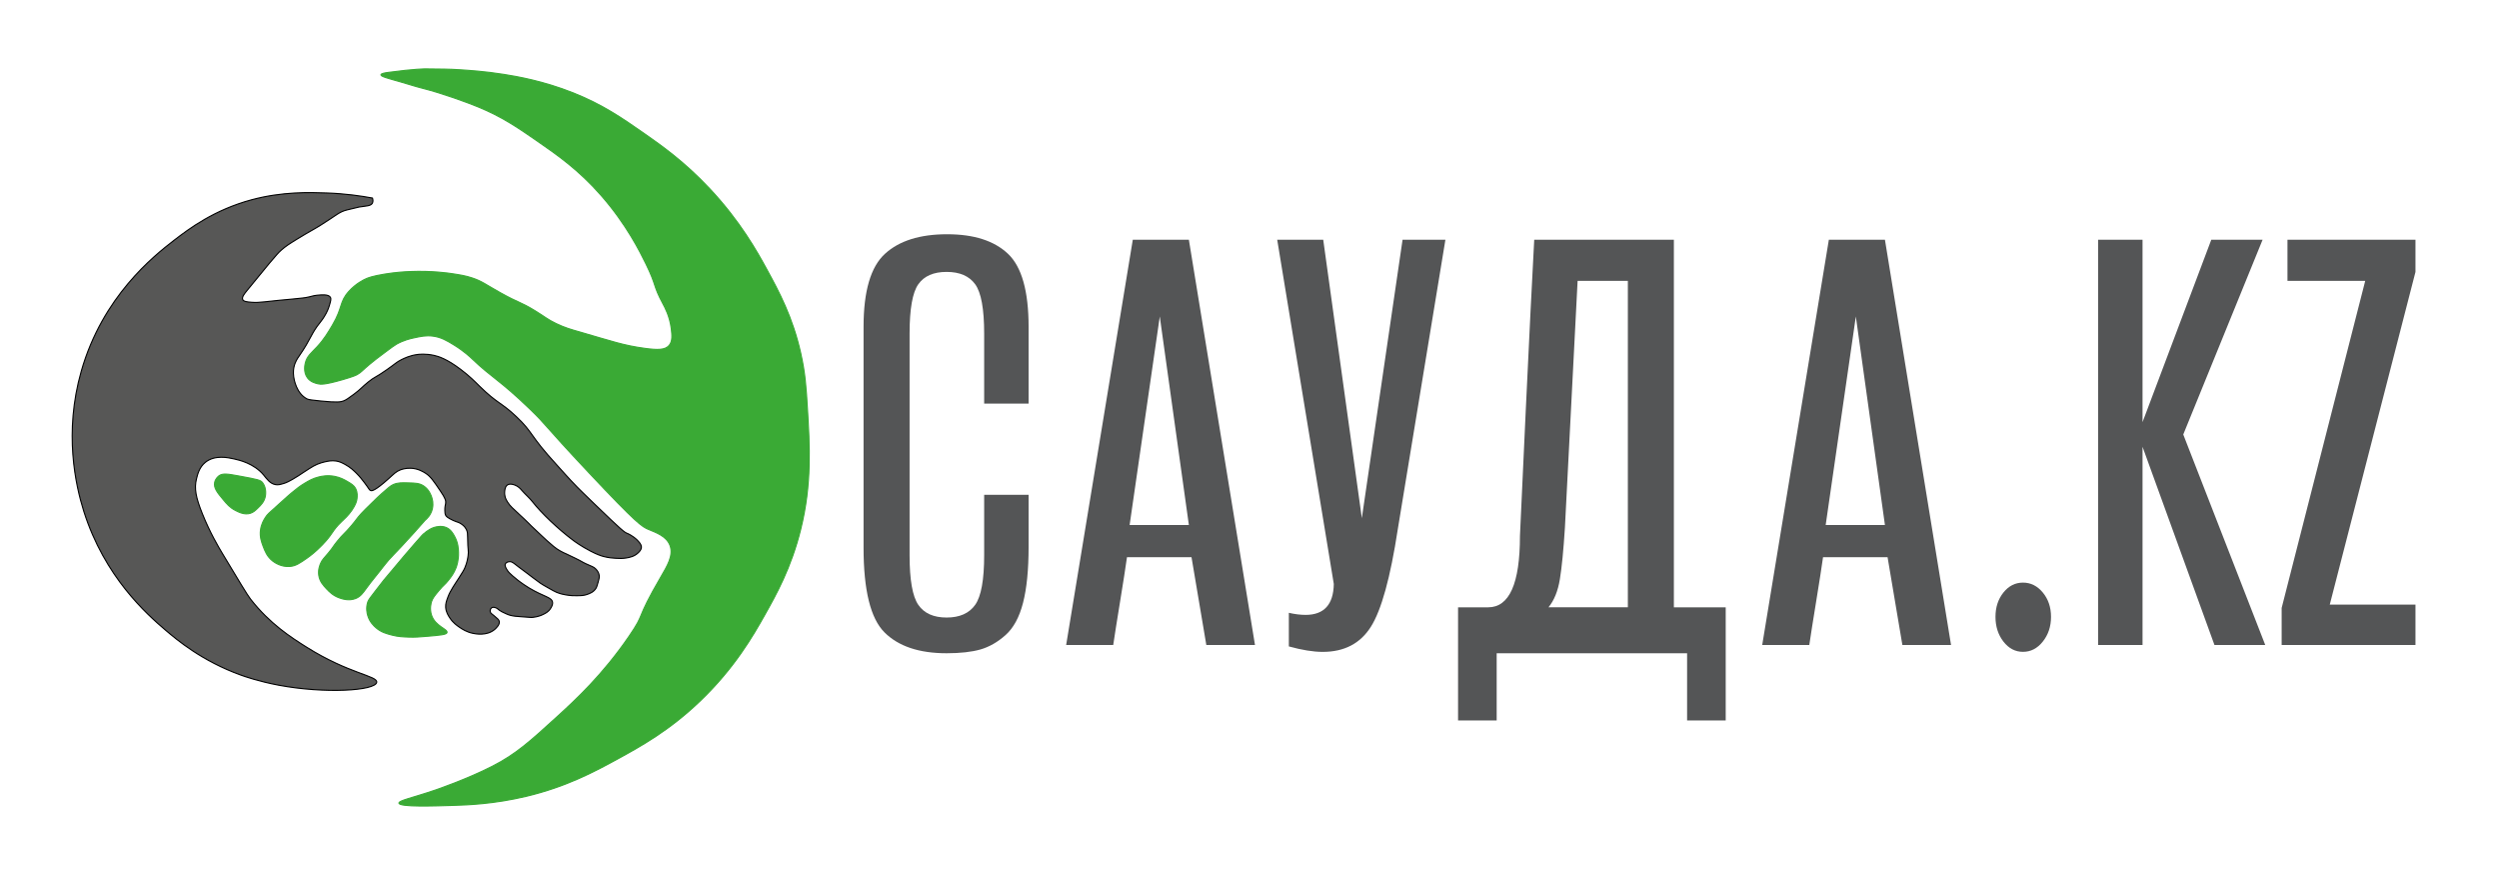
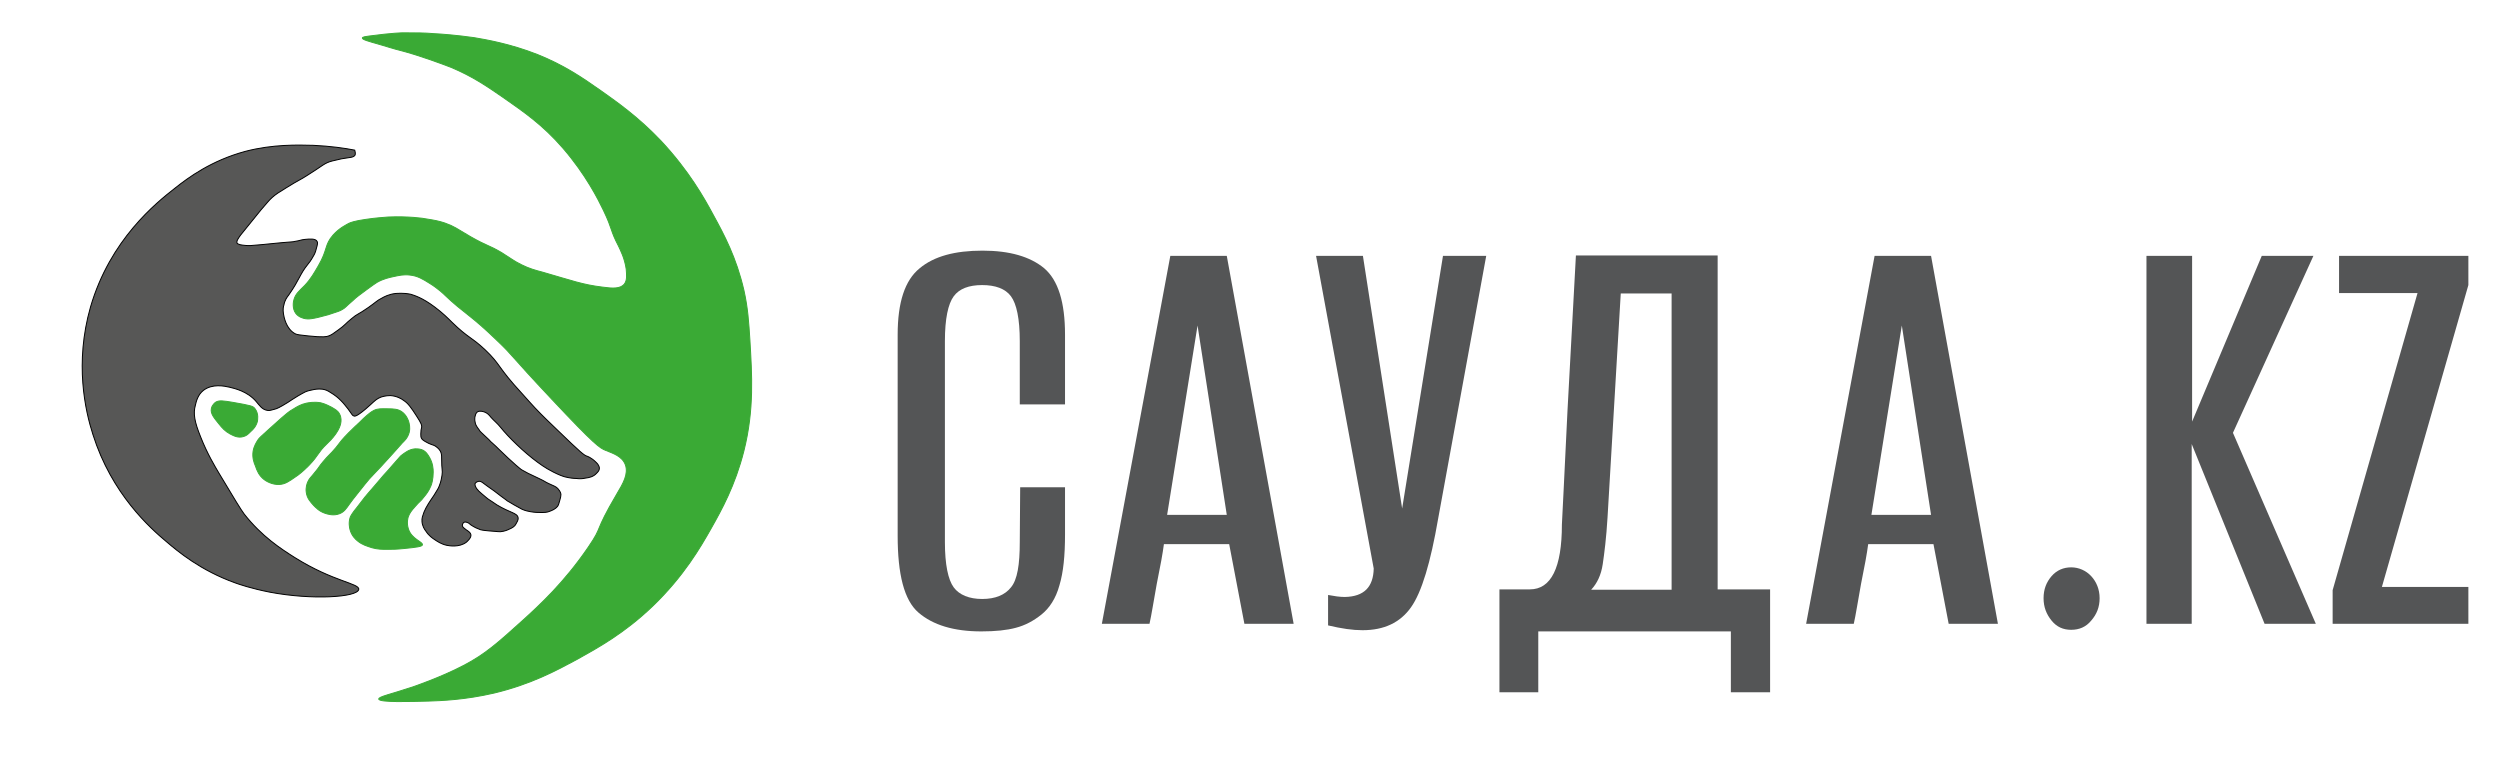
- <svg xmlns="http://www.w3.org/2000/svg" version="1.1" baseProfile="basic" id="Слой_1" x="0px" y="0px" viewBox="0 0 566.93 198.43" xml:space="preserve">
+ <svg xmlns="http://www.w3.org/2000/svg" version="1.1" id="Слой_1" x="0px" y="0px" viewBox="0 0 624.4 192.4" style="enable-background:new 0 0 624.4 192.4;" xml:space="preserve">
  <style type="text/css">
	.st0{fill:none;}
	.st1{fill:#545556;}
	.st2{fill:#575756;stroke:#000000;stroke-width:0.25;stroke-miterlimit:10;}
	.st3{fill:#3AAA35;stroke:#3AAA35;stroke-width:0.25;stroke-miterlimit:10;}
</style>
  <g>
-     <rect x="191.35" y="48.29" class="st0" width="383.49" height="112.11" />
-     <path class="st1" d="M223.27,112.21h10.08v11.82c0,5.19-0.42,9.41-1.26,12.67c-0.84,3.27-2.16,5.7-3.96,7.31   c-1.8,1.61-3.7,2.69-5.7,3.27c-2,0.57-4.56,0.86-7.68,0.86c-6.24,0-10.94-1.58-14.1-4.74c-3.16-3.16-4.74-9.56-4.74-19.21V74.11   c0-8.09,1.62-13.61,4.86-16.56c3.24-2.96,7.94-4.43,14.1-4.43c6.08,0,10.68,1.48,13.8,4.43c3.12,2.95,4.68,8.48,4.68,16.56v17.42   h-10.08V75.66c0-5.6-0.68-9.33-2.04-11.2c-1.36-1.87-3.52-2.8-6.48-2.8c-2.96,0-5.1,0.93-6.42,2.8c-1.32,1.87-1.98,5.6-1.98,11.2   v50.23c0,5.6,0.66,9.36,1.98,11.27c1.32,1.92,3.46,2.88,6.42,2.88c2.96,0,5.12-0.96,6.48-2.88c1.36-1.92,2.04-5.68,2.04-11.27   V112.21z" />
-     <path class="st1" d="M256.99,54.36h12.72l15,91.91h-11.04l-3.36-19.91h-14.64c-0.32,2.28-0.84,5.63-1.56,10.03   c-0.72,4.41-1.24,7.7-1.56,9.88h-10.68L256.99,54.36z M263.11,71.77l-6.84,47.28h13.44L263.11,71.77z" />
-     <path class="st1" d="M302.59,132.43l-12.84-78.07h10.44l8.76,63.14l9.24-63.14h9.72l-10.8,65.63c-1.68,10.99-3.72,18.38-6.12,22.16   c-2.4,3.79-6.04,5.68-10.92,5.68c-2.16,0-4.72-0.42-7.68-1.24v-7.62c1.36,0.31,2.64,0.47,3.84,0.47   C300.38,139.42,302.51,137.09,302.59,132.43z" />
-     <path class="st1" d="M330.78,163.38v-25.66h6.84c4.8,0,7.2-5.39,7.2-16.17c0.08-2.07,0.52-11.59,1.32-28.54   c0.8-16.95,1.44-29.83,1.92-38.65h31.68v83.36h11.76v25.66h-8.76v-15.24h-43.2v15.24H330.78z M355.02,119.67   c-0.32,5.08-0.7,8.97-1.14,11.66c-0.44,2.7-1.3,4.82-2.58,6.38h18V63.69h-11.4L355.02,119.67z" />
-     <path class="st1" d="M414.9,54.36h12.72l15,91.91h-11.04l-3.36-19.91h-14.64c-0.32,2.28-0.84,5.63-1.56,10.03   c-0.72,4.41-1.24,7.7-1.56,9.88h-10.68L414.9,54.36z M421.02,71.77l-6.84,47.28h13.44L421.02,71.77z" />
-     <path class="st1" d="M454.5,145.49c-1.2-1.55-1.8-3.42-1.8-5.6c0-2.18,0.6-4.02,1.8-5.52c1.2-1.5,2.68-2.25,4.44-2.25   c1.76,0,3.26,0.75,4.5,2.25c1.24,1.5,1.86,3.34,1.86,5.52c0,2.18-0.62,4.04-1.86,5.6c-1.24,1.56-2.74,2.33-4.5,2.33   C457.18,147.82,455.7,147.04,454.5,145.49z" />
-     <path class="st1" d="M486.06,54.36v41.37l15.6-41.37h11.64l-18,44.17l18.6,47.74h-11.52l-16.32-44.95v44.95h-10.08V54.36H486.06z" />
-     <path class="st1" d="M547.98,146.27h-30.36v-8.4l18.96-74.18h-17.64v-9.33h29.04v7.31l-19.44,75.43h19.44V146.27z" />
+     <rect x="219.1" y="57.8" class="st0" width="427.3" height="112.1" />
+     <path class="st1" d="M254.8,121.7H266v11.8c0,5.2-0.4,9.4-1.4,12.7c-0.9,3.3-2.5,5.7-4.5,7.3s-4.1,2.7-6.4,3.3   c-2.2,0.6-5.1,0.9-8.6,0.9c-6.9,0-12.1-1.6-15.7-4.7c-3.6-3.1-5.2-9.6-5.2-19.2V83.6c0-8.1,1.8-13.6,5.5-16.6   c3.6-3,8.8-4.4,15.7-4.4c6.8,0,11.9,1.5,15.4,4.4c3.5,3,5.2,8.5,5.2,16.6V101h-11.3V85.2c0-5.6-0.8-9.3-2.2-11.2   c-1.4-1.9-3.9-2.8-7.2-2.8c-3.3,0-5.7,0.9-7.1,2.8s-2.2,5.6-2.2,11.2v50.2c0,5.6,0.8,9.4,2.2,11.3c1.4,1.9,3.9,2.9,7.1,2.9   c3.3,0,5.7-1,7.2-2.9c1.6-1.9,2.2-5.7,2.2-11.3L254.8,121.7L254.8,121.7z" />
+     <path class="st1" d="M292.3,63.9h14.1l16.7,91.9h-12.3l-3.8-19.9h-16.3c-0.3,2.3-0.9,5.6-1.8,10c-0.8,4.4-1.3,7.7-1.8,9.9h-11.9   L292.3,63.9z M299.1,81.3l-7.6,47.3h14.9L299.1,81.3z" />
+     <path class="st1" d="M343.1,142l-14.4-78.1h11.7l9.8,63.1l10.2-63.1h10.8l-12,65.6c-1.9,11-4.1,18.4-6.8,22.2   c-2.7,3.8-6.7,5.7-12.1,5.7c-2.5,0-5.2-0.4-8.6-1.2v-7.6c1.6,0.3,2.9,0.5,4.2,0.5C340.7,149,343,146.6,343.1,142z" />
+     <path class="st1" d="M374.5,172.9v-25.7h7.6c5.3,0,8-5.4,8-16.2c0.1-2.1,0.6-11.6,1.4-28.5c0.9-17,1.6-29.8,2.1-38.7H429v83.4h13.1   v25.7h-9.8v-15.2h-48.1v15.2H374.5z M401.5,129.2c-0.3,5.1-0.8,9-1.2,11.7c-0.4,2.7-1.4,4.8-2.9,6.4h20.1v-74h-12.7L401.5,129.2z" />
+     <path class="st1" d="M468.2,63.9h14.1l16.7,91.9h-12.3l-3.8-19.9h-16.3c-0.3,2.3-0.9,5.6-1.8,10c-0.8,4.4-1.3,7.7-1.8,9.9h-11.9   L468.2,63.9z M475,81.3l-7.6,47.3h14.9L475,81.3z" />
+     <path class="st1" d="M512.4,155c-1.3-1.6-2-3.4-2-5.6c0-2.2,0.7-4,2-5.5c1.3-1.5,3-2.2,4.9-2.2c1.9,0,3.7,0.8,5,2.2   s2.1,3.3,2.1,5.5s-0.7,4-2.1,5.6c-1.3,1.6-3,2.3-5,2.3C515.3,157.3,513.7,156.6,512.4,155z" />
+     <path class="st1" d="M547.5,63.9v41.4l17.4-41.4h12.9l-20.1,44.2l20.7,47.7h-12.8l-18.2-44.9v44.9h-11.3V63.9H547.5z" />
+     <path class="st1" d="M616.5,155.8h-33.9v-8.4l21.2-74.2h-19.6v-9.3h32.3v7.3l-21.6,75.4h21.6V155.8z" />
  </g>
-   <path id="Левая_серая_рука" class="st2" d="M84.5,44.91c-2.52-0.47-6.07-1-10.34-1.15  c-3.84-0.14-10.09-0.34-17.04,1.53c-8.51,2.29-14.18,6.54-17.62,9.19c-4.64,3.58-16.24,12.78-21.06,29.68  c-3.99,13.96-1.28,25.92,0.57,31.79c4.72,14.91,14.33,23.35,18.48,26.9c2.69,2.3,8.37,7.07,17.14,10.24  c0.77,0.28,4.03,1.44,8.62,2.3c10.45,1.96,21.94,1.27,22.21-0.67c0.21-1.47-6.28-1.91-15.89-7.95c-3.5-2.2-8.35-5.3-12.73-10.91  c-0.73-0.93-2.59-4.04-6.32-10.24c-1.01-1.69-2.86-4.79-4.6-9.1c-1.49-3.69-1.9-5.77-1.34-7.95c0.24-0.95,0.61-2.6,2.01-3.73  c2.16-1.74,5.17-1.07,6.51-0.77c1.17,0.26,4.49,1.01,6.7,3.64c0.68,0.81,1.43,2.01,2.78,2.2c0.59,0.08,1.05-0.05,1.81-0.28  c0.48-0.14,1.23-0.42,3.26-1.71c0.95-0.61,1.19-0.81,2.51-1.64c0.7-0.44,1.17-0.73,1.84-1.01c0.66-0.27,1.24-0.43,1.68-0.53  c0.77-0.17,1.59-0.35,2.59-0.19c0.82,0.13,1.38,0.43,2.01,0.77c1.23,0.66,2.02,1.45,2.61,2.03c0.77,0.77,1.35,1.53,1.77,2.08  c1.12,1.46,1.07,1.7,1.46,1.82c0.24,0.07,0.85,0.16,4.02-2.68c1.28-1.15,1.7-1.63,2.68-2.01c0.28-0.11,1.19-0.43,2.39-0.38  c1.63,0.07,2.78,0.79,3.35,1.15c1.11,0.71,1.86,1.81,3.35,4.02c1.12,1.65,1.28,2.22,1.2,2.78c-0.05,0.34-0.22,0.83-0.19,1.63  c0.02,0.49,0.03,0.78,0.19,1.1c0.08,0.16,0.31,0.53,1.68,1.15c1.07,0.48,1.17,0.36,1.72,0.72c0.29,0.18,0.92,0.6,1.29,1.34  c0.29,0.58,0.28,1.08,0.29,1.72c0.02,3.23,0.28,2.95,0.1,4.26c-0.08,0.54-0.22,1.51-0.72,2.68c-0.24,0.58-0.61,1.15-1.34,2.3  c-0.78,1.23-0.88,1.3-1.39,2.15c-0.49,0.84-0.81,1.37-1.1,2.15c-0.34,0.91-0.58,1.54-0.53,2.39c0.07,1.1,0.59,1.88,0.96,2.44  c0.73,1.1,1.6,1.7,2.2,2.11c0.59,0.4,1.59,1.07,3.04,1.36c0.54,0.11,3.08,0.63,4.86-0.84c0.25-0.21,1.29-1.12,1.09-1.9  c-0.09-0.37-0.45-0.66-1.15-1.24c-0.54-0.45-0.82-0.57-0.89-0.93c-0.07-0.31,0.05-0.71,0.32-0.89c0.3-0.2,0.67-0.09,0.86-0.03  c0.38,0.11,0.48,0.3,0.93,0.61c0.37,0.26,0.66,0.4,1.24,0.66c0.2,0.09,0.69,0.34,1.24,0.48c0.78,0.19,1.35,0.23,2.23,0.29  c2.41,0.16,2.38,0.21,2.84,0.16c1.12-0.12,1.9-0.46,2.14-0.57c0.65-0.3,1.36-0.63,1.85-1.4c0.23-0.36,0.57-0.9,0.48-1.47  c-0.19-1.16-1.98-1.22-5.3-3.22c-0.94-0.57-1.64-1.07-2.14-1.44c-0.04-0.03-0.78-0.57-1.69-1.37c-0.59-0.52-0.88-0.82-1.15-1.24  c-0.28-0.44-0.63-1.01-0.41-1.44c0.18-0.35,0.66-0.47,0.99-0.48c0.54-0.01,0.84,0.3,1.98,1.18c0.55,0.42,1.11,0.83,1.66,1.24  c0.28,0.21,0.75,0.57,1.69,1.28c1.25,0.94,1.37,1.03,1.6,1.18c0.46,0.31,0.86,0.54,1.66,0.99c1.06,0.6,1.58,0.9,2.04,1.09  c0.88,0.35,1.59,0.49,2.07,0.57c1.1,0.2,1.94,0.2,2.52,0.19c1.04-0.01,1.6-0.03,2.33-0.29c0.54-0.19,1.43-0.5,1.97-1.34  c0.2-0.31,0.31-0.69,0.52-1.44c0.2-0.73,0.31-1.09,0.26-1.5c-0.11-0.76-0.56-1.24-0.77-1.47c-0.51-0.54-0.88-0.57-2.2-1.18  c-1.06-0.49-0.82-0.48-2.46-1.28c-1.01-0.49-2.07-0.99-2.07-0.99c-0.39-0.16-0.71-0.32-0.97-0.46c-0.25-0.13-0.63-0.33-1.08-0.63  c-0.37-0.25-0.64-0.46-0.82-0.61c-1.01-0.82-2.21-1.96-2.69-2.41c-2.03-1.92-1.85-1.72-2.35-2.22c-0.36-0.36-0.87-0.89-1.66-1.63  c-0.27-0.25-0.32-0.29-0.83-0.77c-2-1.86-2.17-2.04-2.43-2.36c-0.78-0.99-0.97-1.62-1.02-1.82c-0.18-0.68-0.12-1.18-0.1-1.37  c0.07-0.45,0.15-1,0.57-1.31c0.6-0.44,1.47-0.11,1.76,0c0.78,0.29,1.23,0.82,1.63,1.28c0.76,0.87,1.65,1.61,2.36,2.52  c1.99,2.54,5.81,6.19,9.19,8.71c0.3,0.23,1.84,1.36,4.02,2.49c1.44,0.74,2.25,1.01,2.87,1.18c1.2,0.32,2.19,0.38,2.78,0.41  c0.85,0.05,1.5,0.08,2.36-0.06c0.79-0.13,1.87-0.33,2.74-1.18c0.31-0.3,0.7-0.68,0.73-1.24c0.01-0.25-0.03-0.75-0.93-1.63  c-1.08-1.06-2.23-1.52-2.27-1.53c-0.7-0.28-1.16-0.61-7.5-6.73c-2.17-2.1-3.27-3.16-3.86-3.77c-2.08-2.12-3.59-3.9-4.76-5.17  c-6.1-6.64-5.16-7.14-9.06-10.82c-3.51-3.32-4.23-2.87-8.33-6.89c-1.02-1-2.26-2.29-4.31-3.83c-3.19-2.41-5.05-2.94-6.03-3.16  c-1.94-0.43-3.45-0.24-3.83-0.19c-1.66,0.23-2.85,0.81-3.54,1.15c-1.18,0.59-1.31,0.87-3.35,2.3c-2.67,1.87-2.66,1.53-4.21,2.78  c-1.4,1.12-1.61,1.56-3.26,2.78c-1.17,0.87-1.76,1.3-2.39,1.53c-0.52,0.19-1.3,0.39-5.07,0c-1.86-0.19-2.79-0.29-3.16-0.48  c-2.42-1.25-2.94-4.43-3.02-4.98c-0.16-1.14,0-1.98,0.05-2.2c0.25-1.22,0.83-2.03,1.15-2.49c2.81-4.04,2.7-5.09,4.79-7.66  c0.15-0.19,0.79-0.97,1.39-2.11c0.15-0.29,0.47-0.92,0.72-1.77c0.29-0.99,0.43-1.48,0.24-1.82c-0.44-0.75-2.03-0.58-3.06-0.48  c-1.03,0.11-1.09,0.27-2.54,0.53c-0.28,0.05-0.61,0.1-3.06,0.34c-2.05,0.19-1.98,0.17-3.11,0.29c-1.23,0.12-1.69,0.19-3.21,0.34  c-1.19,0.12-1.91,0.17-2.87,0.1c-1.13-0.09-1.84-0.16-2.06-0.62c-0.25-0.54,0.4-1.33,0.91-1.96c3.25-3.97,4.88-5.96,5.14-6.26  c1.68-1.92,1.82-2.22,2.78-3.06c0.91-0.79,1.68-1.31,3.45-2.39c3.22-1.98,3.37-1.93,5.39-3.19c3.65-2.27,4.13-3.01,6.06-3.48  c2.45-0.6,2.68-0.64,2.68-0.64c1.62-0.26,2.62-0.21,3-0.86C84.69,45.71,84.6,45.24,84.5,44.91z" />
-   <path class="st3" d="M88.14,16.41c5.98-0.81,8.39-0.79,8.39-0.79c3.59,0.03,5.39,0.04,7.69,0.19c2.05,0.13,5.8,0.37,10.05,1.05  c2.93,0.47,8.91,1.47,15.8,4.21c6.69,2.67,11.1,5.74,15.83,9.03c4.15,2.89,9.36,6.56,15.06,12.64c6.99,7.45,10.82,14.35,13.02,18.38  c2.77,5.07,5.81,10.73,7.66,18.89c1.03,4.52,1.25,7.86,1.53,12.51c0.52,8.55,1.05,17.18-1.53,27.57c-2.17,8.73-5.57,14.78-8.17,19.4  c-2.6,4.63-6.78,11.93-14.55,19.4c-7.1,6.83-13.72,10.45-18.89,13.28c-5.16,2.82-11.54,6.25-20.68,8.43  c-7.31,1.74-13.35,1.95-16.34,2.04c-4.29,0.13-12.39,0.44-12.51-0.51c-0.07-0.6,3.04-1.18,8.36-3c0,0,7.09-2.42,12.83-5.36  c5.4-2.76,8.6-5.69,14.65-11.2c4.21-3.84,10.37-9.52,16.37-18.29c3.91-5.71,1.24-3.21,7.18-13.4c1.47-2.53,2.95-4.92,2.11-7.18  c-0.8-2.15-3.25-2.95-4.88-3.64c-1.49-0.63-2.7-1.35-13.4-12.73c-11.13-11.84-9.48-10.7-13.69-14.74  c-6.85-6.58-8.39-6.86-13.02-11.3c-0.23-0.22-1.72-1.65-4.02-3.06c-1.6-0.98-2.91-1.77-4.79-2.01c-1.55-0.2-2.76,0.07-4.21,0.38  c-0.93,0.2-2.38,0.53-4.02,1.44c-0.5,0.28-1.23,0.83-2.68,1.91c-1.64,1.23-2.46,1.85-3.45,2.68c-1.81,1.52-1.85,1.77-2.78,2.3  c-0.26,0.15-0.78,0.43-3.26,1.15c-4.15,1.2-5.05,1.1-5.65,0.96c-0.59-0.14-1.67-0.39-2.39-1.34c-1.01-1.34-0.57-3.09-0.48-3.45  c0.39-1.54,1.35-2.2,2.68-3.64c1.57-1.7,2.44-3.18,3.45-4.88c2.4-4.07,1.53-5.21,3.73-7.66c1.61-1.78,3.38-2.63,3.93-2.87  c0.36-0.16,1.38-0.59,4.21-1.05c2.55-0.41,4.61-0.53,5.74-0.57c4.99-0.2,8.66,0.34,9.57,0.48c1.88,0.29,2.99,0.46,4.5,0.96  c2.29,0.76,2.96,1.42,6.41,3.35c4.41,2.46,4.41,1.98,7.76,4.02c2.42,1.47,2.88,2.01,4.88,2.97c1.99,0.96,3.49,1.38,5.36,1.91  c7.32,2.11,9.95,3.08,14.84,3.73c2.82,0.38,4.54,0.4,5.46-0.67c0.82-0.96,0.65-2.42,0.48-3.83c-0.35-2.8-1.46-4.8-1.91-5.65  c-2.25-4.17-1.39-4.03-3.83-9c-1.32-2.68-4.39-8.93-10.15-15.51c-5.14-5.87-10.01-9.24-14.65-12.45c-4.16-2.88-7.83-5.42-13.31-7.66  c-2.55-1.04-8-3.05-12.57-4.21c-1.74-0.44-3.44-1.01-5.17-1.5c-2.78-0.79-4.31-1.18-4.28-1.56C86.44,16.65,87.45,16.5,88.14,16.41z" />
-   <path class="st3" d="M101.41,143.46c0.22-0.83-2.65-1.4-3.51-3.96c-0.49-1.47-0.07-2.85,0-3.06c0.26-0.81,0.73-1.37,1.66-2.49  c1.11-1.34,1.36-1.31,2.23-2.43c0.56-0.71,1.19-1.52,1.66-2.74c0.16-0.42,0.63-1.74,0.57-3.51c-0.02-0.79-0.08-2.17-0.89-3.64  c-0.37-0.68-0.89-1.61-1.98-2.04c-0.64-0.25-1.21-0.22-1.6-0.19c-1.54,0.11-2.64,0.99-3.38,1.6c-0.27,0.22-0.45,0.39-2.11,2.3  c-1,1.15-1.5,1.72-2.36,2.74c-1.04,1.23-1.02,1.23-2.3,2.74c-1.57,1.86-1.65,1.93-2.36,2.81c-0.12,0.15-0.74,0.95-1.98,2.55  c-0.96,1.24-1.44,1.87-1.6,2.3c-0.5,1.4-0.17,2.69-0.06,3.06c0.43,1.56,1.44,2.46,1.91,2.87c1.17,1.02,2.38,1.33,3.64,1.66  c1.39,0.36,2.47,0.4,3.83,0.45c1.36,0.05,2.33-0.03,4.21-0.19C99.86,144.05,101.29,143.92,101.41,143.46z" />
-   <path class="st3" d="M96.43,117.99c0.34-0.28,1.32-1.14,1.66-2.62c0.28-1.2-0.01-2.17-0.13-2.55c-0.13-0.42-0.57-1.76-1.85-2.62  c-0.95-0.63-1.85-0.66-3.57-0.7c-1.38-0.04-2.28-0.06-3.32,0.38c-0.61,0.26-1.26,0.84-2.55,1.98c-0.74,0.65-1.25,1.15-2.23,2.11  c-1.28,1.25-1.92,1.87-2.49,2.49c-1.09,1.2-0.96,1.25-2.23,2.74c-1.6,1.89-1.83,1.83-3.19,3.51c-1.07,1.32-0.87,1.28-1.98,2.62  c-1.04,1.26-1.42,1.53-1.79,2.36c-0.18,0.41-0.63,1.45-0.45,2.74c0.2,1.46,1.09,2.39,1.85,3.19c0.56,0.59,1.43,1.48,2.87,1.98  c0.57,0.2,2.11,0.73,3.64,0.13c1.12-0.44,1.68-1.27,2.43-2.3c1.23-1.71,2.62-3.3,3.89-4.98c1.76-2.31,1.98-2.12,6.96-7.66  C95.01,119.62,95.87,118.64,96.43,117.99z" />
-   <path class="st3" d="M73.01,123.68c2.63-2.69,2.18-3.19,4.53-5.43c0.62-0.59,1.44-1.3,2.3-2.55c0.91-1.32,1.09-2.13,1.15-2.62  c0.06-0.46,0.17-1.38-0.32-2.3c-0.4-0.75-1.01-1.1-1.98-1.66c-0.59-0.34-1.47-0.84-2.74-1.09c-1.69-0.33-3.03-0.02-3.64,0.13  c-1.33,0.32-2.23,0.85-3.26,1.47c-1.05,0.63-1.74,1.19-2.94,2.17c-0.7,0.58-0.76,0.66-2.87,2.55c-2.29,2.05-2.57,2.27-3,2.94  c-0.35,0.54-0.97,1.52-1.15,2.94c-0.19,1.53,0.25,2.69,0.57,3.57c0.43,1.15,0.91,2.43,2.23,3.45c0.42,0.32,1.89,1.35,3.83,1.21  c1.36-0.1,2.26-0.72,3.96-1.91C70.47,125.99,71.59,125.13,73.01,123.68z" />
-   <path class="st3" d="M58.52,115.19c0.66-0.64,1.4-1.37,1.66-2.55c0.04-0.18,0.38-1.85-0.57-3.13c-0.49-0.66-0.99-0.76-5.55-1.6  c-2.36-0.43-3.55-0.64-4.4,0c-0.1,0.08-0.77,0.59-0.96,1.47c-0.28,1.27,0.65,2.38,1.91,3.89c0.83,1,1.53,1.84,2.81,2.49  c0.8,0.41,2.05,1.05,3.38,0.64C57.5,116.18,57.94,115.75,58.52,115.19z" />
-   <g>
- </g>
-   <g>
- </g>
-   <g>
- </g>
-   <g>
- </g>
-   <g>
- </g>
-   <g>
- </g>
+   <path id="Левая_серая_рука" class="st2" d="M88.6,37.5c-2.5-0.5-6.1-1-10.3-1.2c-3.8-0.1-10.1-0.3-17,1.5  c-8.5,2.3-14.2,6.5-17.6,9.2c-4.6,3.6-16.2,12.8-21.1,29.7c-4,14-1.3,25.9,0.6,31.8c4.7,14.9,14.3,23.4,18.5,26.9  c2.7,2.3,8.4,7.1,17.1,10.2c0.8,0.3,4,1.4,8.6,2.3c10.5,2,21.9,1.3,22.2-0.7c0.2-1.5-6.3-1.9-15.9-7.9c-3.5-2.2-8.3-5.3-12.7-10.9  c-0.7-0.9-2.6-4-6.3-10.2c-1-1.7-2.9-4.8-4.6-9.1c-1.5-3.7-1.9-5.8-1.3-7.9c0.2-0.9,0.6-2.6,2-3.7c2.2-1.7,5.2-1.1,6.5-0.8  c1.2,0.3,4.5,1,6.7,3.6c0.7,0.8,1.4,2,2.8,2.2c0.6,0.1,1-0.1,1.8-0.3c0.5-0.1,1.2-0.4,3.3-1.7c0.9-0.6,1.2-0.8,2.5-1.6  c0.7-0.4,1.2-0.7,1.8-1c0.7-0.3,1.2-0.4,1.7-0.5c0.8-0.2,1.6-0.3,2.6-0.2c0.8,0.1,1.4,0.4,2,0.8c1.2,0.7,2,1.4,2.6,2  c0.8,0.8,1.3,1.5,1.8,2.1c1.1,1.5,1.1,1.7,1.5,1.8c0.2,0.1,0.8,0.2,4-2.7c1.3-1.2,1.7-1.6,2.7-2c0.3-0.1,1.2-0.4,2.4-0.4  c1.6,0.1,2.8,0.8,3.3,1.2c1.1,0.7,1.9,1.8,3.3,4c1.1,1.7,1.3,2.2,1.2,2.8c-0.1,0.3-0.2,0.8-0.2,1.6c0,0.5,0,0.8,0.2,1.1  c0.1,0.2,0.3,0.5,1.7,1.2c1.1,0.5,1.2,0.4,1.7,0.7c0.3,0.2,0.9,0.6,1.3,1.3c0.3,0.6,0.3,1.1,0.3,1.7c0,3.2,0.3,2.9,0.1,4.3  c-0.1,0.5-0.2,1.5-0.7,2.7c-0.2,0.6-0.6,1.1-1.3,2.3c-0.8,1.2-0.9,1.3-1.4,2.1s-0.8,1.4-1.1,2.1c-0.3,0.9-0.6,1.5-0.5,2.4  c0.1,1.1,0.6,1.9,1,2.4c0.7,1.1,1.6,1.7,2.2,2.1c0.6,0.4,1.6,1.1,3,1.4c0.5,0.1,3.1,0.6,4.9-0.8c0.2-0.2,1.3-1.1,1.1-1.9  c-0.1-0.4-0.4-0.7-1.2-1.2c-0.5-0.4-0.8-0.6-0.9-0.9c-0.1-0.3,0.1-0.7,0.3-0.9c0.3-0.2,0.7-0.1,0.9,0c0.4,0.1,0.5,0.3,0.9,0.6  s0.7,0.4,1.2,0.7c0.2,0.1,0.7,0.3,1.2,0.5c0.8,0.2,1.3,0.2,2.2,0.3c2.4,0.2,2.4,0.2,2.8,0.2c1.1-0.1,1.9-0.5,2.1-0.6  c0.7-0.3,1.4-0.6,1.8-1.4c0.2-0.4,0.6-0.9,0.5-1.5c-0.2-1.2-2-1.2-5.3-3.2c-0.9-0.6-1.6-1.1-2.1-1.4c0,0-0.8-0.6-1.7-1.4  c-0.6-0.5-0.9-0.8-1.2-1.2c-0.3-0.4-0.6-1-0.4-1.4c0.2-0.3,0.7-0.5,1-0.5c0.5,0,0.8,0.3,2,1.2c0.6,0.4,1.1,0.8,1.7,1.2  c0.3,0.2,0.8,0.6,1.7,1.3c1.2,0.9,1.4,1,1.6,1.2c0.5,0.3,0.9,0.5,1.7,1c1.1,0.6,1.6,0.9,2,1.1c0.9,0.4,1.6,0.5,2.1,0.6  c1.1,0.2,1.9,0.2,2.5,0.2c1,0,1.6,0,2.3-0.3c0.5-0.2,1.4-0.5,2-1.3c0.2-0.3,0.3-0.7,0.5-1.4s0.3-1.1,0.3-1.5  c-0.1-0.8-0.6-1.2-0.8-1.5c-0.5-0.5-0.9-0.6-2.2-1.2c-1.1-0.5-0.8-0.5-2.5-1.3c-1-0.5-2.1-1-2.1-1c-0.4-0.2-0.7-0.3-1-0.5  c-0.2-0.1-0.6-0.3-1.1-0.6c-0.4-0.2-0.6-0.5-0.8-0.6c-1-0.8-2.2-2-2.7-2.4c-2-1.9-1.8-1.7-2.3-2.2c-0.4-0.4-0.9-0.9-1.7-1.6  c-0.3-0.2-0.3-0.3-0.8-0.8c-2-1.9-2.2-2-2.4-2.4c-0.8-1-1-1.6-1-1.8c-0.2-0.7-0.1-1.2-0.1-1.4c0.1-0.4,0.2-1,0.6-1.3  c0.6-0.4,1.5-0.1,1.8,0c0.8,0.3,1.2,0.8,1.6,1.3c0.8,0.9,1.7,1.6,2.4,2.5c2,2.5,5.8,6.2,9.2,8.7c0.3,0.2,1.8,1.4,4,2.5  c1.4,0.7,2.2,1,2.9,1.2c1.2,0.3,2.2,0.4,2.8,0.4c0.9,0.1,1.5,0.1,2.4-0.1c0.8-0.1,1.9-0.3,2.7-1.2c0.3-0.3,0.7-0.7,0.7-1.2  c0-0.2,0-0.8-0.9-1.6c-1.1-1.1-2.2-1.5-2.3-1.5c-0.7-0.3-1.2-0.6-7.5-6.7c-2.2-2.1-3.3-3.2-3.9-3.8c-2.1-2.1-3.6-3.9-4.8-5.2  c-6.1-6.6-5.2-7.1-9.1-10.8c-3.5-3.3-4.2-2.9-8.3-6.9c-1-1-2.3-2.3-4.3-3.8c-3.2-2.4-5.1-2.9-6-3.2c-1.9-0.4-3.4-0.2-3.8-0.2  c-1.7,0.2-2.8,0.8-3.5,1.2c-1.2,0.6-1.3,0.9-3.3,2.3c-2.7,1.9-2.7,1.5-4.2,2.8c-1.4,1.1-1.6,1.6-3.3,2.8c-1.2,0.9-1.8,1.3-2.4,1.5  c-0.5,0.2-1.3,0.4-5.1,0c-1.9-0.2-2.8-0.3-3.2-0.5c-2.4-1.2-2.9-4.4-3-5c-0.2-1.1,0-2,0.1-2.2c0.2-1.2,0.8-2,1.2-2.5  c2.8-4,2.7-5.1,4.8-7.7c0.2-0.2,0.8-1,1.4-2.1c0.2-0.3,0.5-0.9,0.7-1.8c0.3-1,0.4-1.5,0.2-1.8c-0.4-0.8-2-0.6-3.1-0.5  c-1,0.1-1.1,0.3-2.5,0.5c-0.3,0.1-0.6,0.1-3.1,0.3c-2.1,0.2-2,0.2-3.1,0.3c-1.2,0.1-1.7,0.2-3.2,0.3c-1.2,0.1-1.9,0.2-2.9,0.1  c-1.1-0.1-1.8-0.2-2.1-0.6c-0.2-0.5,0.4-1.3,0.9-2c3.2-4,4.9-6,5.1-6.3c1.7-1.9,1.8-2.2,2.8-3.1c0.9-0.8,1.7-1.3,3.5-2.4  c3.2-2,3.4-1.9,5.4-3.2c3.7-2.3,4.1-3,6.1-3.5c2.4-0.6,2.7-0.6,2.7-0.6c1.6-0.3,2.6-0.2,3-0.9C88.8,38.3,88.7,37.8,88.6,37.5z" />
+   <path class="st3" d="M92.2,9c6-0.8,8.4-0.8,8.4-0.8c3.6,0,5.4,0,7.7,0.2c2.1,0.1,5.8,0.4,10.1,1c2.9,0.5,8.9,1.5,15.8,4.2  c6.7,2.7,11.1,5.7,15.8,9c4.1,2.9,9.4,6.6,15.1,12.6c7,7.5,10.8,14.3,13,18.4c2.8,5.1,5.8,10.7,7.7,18.9c1,4.5,1.2,7.9,1.5,12.5  c0.5,8.6,1.1,17.2-1.5,27.6c-2.2,8.7-5.6,14.8-8.2,19.4c-2.6,4.6-6.8,11.9-14.6,19.4c-7.1,6.8-13.7,10.4-18.9,13.3  c-5.2,2.8-11.5,6.2-20.7,8.4c-7.3,1.7-13.3,1.9-16.3,2c-4.3,0.1-12.4,0.4-12.5-0.5c-0.1-0.6,3-1.2,8.4-3c0,0,7.1-2.4,12.8-5.4  c5.4-2.8,8.6-5.7,14.7-11.2c4.2-3.8,10.4-9.5,16.4-18.3c3.9-5.7,1.2-3.2,7.2-13.4c1.5-2.5,2.9-4.9,2.1-7.2c-0.8-2.2-3.2-2.9-4.9-3.6  c-1.5-0.6-2.7-1.3-13.4-12.7c-11.1-11.8-9.5-10.7-13.7-14.7c-6.8-6.6-8.4-6.9-13-11.3c-0.2-0.2-1.7-1.7-4-3.1c-1.6-1-2.9-1.8-4.8-2  c-1.6-0.2-2.8,0.1-4.2,0.4c-0.9,0.2-2.4,0.5-4,1.4c-0.5,0.3-1.2,0.8-2.7,1.9c-1.6,1.2-2.5,1.8-3.4,2.7c-1.8,1.5-1.8,1.8-2.8,2.3  c-0.3,0.2-0.8,0.4-3.3,1.2c-4.2,1.2-5.1,1.1-5.7,1s-1.7-0.4-2.4-1.3c-1-1.3-0.6-3.1-0.5-3.4c0.4-1.5,1.3-2.2,2.7-3.6  c1.6-1.7,2.4-3.2,3.4-4.9c2.4-4.1,1.5-5.2,3.7-7.7c1.6-1.8,3.4-2.6,3.9-2.9c0.4-0.2,1.4-0.6,4.2-1c2.6-0.4,4.6-0.5,5.7-0.6  c5-0.2,8.7,0.3,9.6,0.5c1.9,0.3,3,0.5,4.5,1c2.3,0.8,3,1.4,6.4,3.4c4.4,2.5,4.4,2,7.8,4c2.4,1.5,2.9,2,4.9,3s3.5,1.4,5.4,1.9  c7.3,2.1,9.9,3.1,14.8,3.7c2.8,0.4,4.5,0.4,5.5-0.7c0.8-1,0.6-2.4,0.5-3.8c-0.4-2.8-1.5-4.8-1.9-5.7c-2.2-4.2-1.4-4-3.8-9  c-1.3-2.7-4.4-8.9-10.1-15.5c-5.1-5.9-10-9.2-14.7-12.5c-4.2-2.9-7.8-5.4-13.3-7.7c-2.6-1-8-3-12.6-4.2c-1.7-0.4-3.4-1-5.2-1.5  c-2.8-0.8-4.3-1.2-4.3-1.6C90.5,9.2,91.5,9.1,92.2,9z" />
+   <path class="st3" d="M105.5,136.1c0.2-0.8-2.7-1.4-3.5-4c-0.5-1.5-0.1-2.9,0-3.1c0.3-0.8,0.7-1.4,1.7-2.5c1.1-1.3,1.4-1.3,2.2-2.4  c0.6-0.7,1.2-1.5,1.7-2.7c0.2-0.4,0.6-1.7,0.6-3.5c0-0.8-0.1-2.2-0.9-3.6c-0.4-0.7-0.9-1.6-2-2c-0.6-0.2-1.2-0.2-1.6-0.2  c-1.5,0.1-2.6,1-3.4,1.6c-0.3,0.2-0.4,0.4-2.1,2.3c-1,1.2-1.5,1.7-2.4,2.7c-1,1.2-1,1.2-2.3,2.7c-1.6,1.9-1.7,1.9-2.4,2.8  c-0.1,0.1-0.7,0.9-2,2.6c-1,1.2-1.4,1.9-1.6,2.3c-0.5,1.4-0.2,2.7-0.1,3.1c0.4,1.6,1.4,2.5,1.9,2.9c1.2,1,2.4,1.3,3.6,1.7  c1.4,0.4,2.5,0.4,3.8,0.4s2.3,0,4.2-0.2C104,136.7,105.4,136.5,105.5,136.1z" />
+   <path class="st3" d="M100.5,110.6c0.3-0.3,1.3-1.1,1.7-2.6c0.3-1.2,0-2.2-0.1-2.6s-0.6-1.8-1.8-2.6c-0.9-0.6-1.8-0.7-3.6-0.7  c-1.4,0-2.3-0.1-3.3,0.4c-0.6,0.3-1.3,0.8-2.6,2c-0.7,0.7-1.2,1.2-2.2,2.1c-1.3,1.2-1.9,1.9-2.5,2.5c-1.1,1.2-1,1.2-2.2,2.7  c-1.6,1.9-1.8,1.8-3.2,3.5c-1.1,1.3-0.9,1.3-2,2.6c-1,1.3-1.4,1.5-1.8,2.4c-0.2,0.4-0.6,1.5-0.4,2.7c0.2,1.5,1.1,2.4,1.8,3.2  c0.6,0.6,1.4,1.5,2.9,2c0.6,0.2,2.1,0.7,3.6,0.1c1.1-0.4,1.7-1.3,2.4-2.3c1.2-1.7,2.6-3.3,3.9-5c1.8-2.3,2-2.1,7-7.7  C99.1,112.2,100,111.2,100.5,110.6z" />
+   <path class="st3" d="M77.1,116.3c2.6-2.7,2.2-3.2,4.5-5.4c0.6-0.6,1.4-1.3,2.3-2.6c0.9-1.3,1.1-2.1,1.2-2.6s0.2-1.4-0.3-2.3  c-0.4-0.8-1-1.1-2-1.7c-0.6-0.3-1.5-0.8-2.7-1.1c-1.7-0.3-3,0-3.6,0.1c-1.3,0.3-2.2,0.8-3.3,1.5c-1.1,0.6-1.7,1.2-2.9,2.2  c-0.7,0.6-0.8,0.7-2.9,2.6c-2.3,2.1-2.6,2.3-3,2.9c-0.3,0.5-1,1.5-1.2,2.9c-0.2,1.5,0.2,2.7,0.6,3.6c0.4,1.2,0.9,2.4,2.2,3.4  c0.4,0.3,1.9,1.3,3.8,1.2c1.4-0.1,2.3-0.7,4-1.9C74.6,118.6,75.7,117.7,77.1,116.3z" />
+   <path class="st3" d="M62.6,107.8c0.7-0.6,1.4-1.4,1.7-2.6c0-0.2,0.4-1.8-0.6-3.1c-0.5-0.7-1-0.8-5.5-1.6c-2.4-0.4-3.5-0.6-4.4,0  c-0.1,0.1-0.8,0.6-1,1.5c-0.3,1.3,0.7,2.4,1.9,3.9c0.8,1,1.5,1.8,2.8,2.5c0.8,0.4,2,1.1,3.4,0.6C61.6,108.8,62,108.4,62.6,107.8z" />
</svg>
